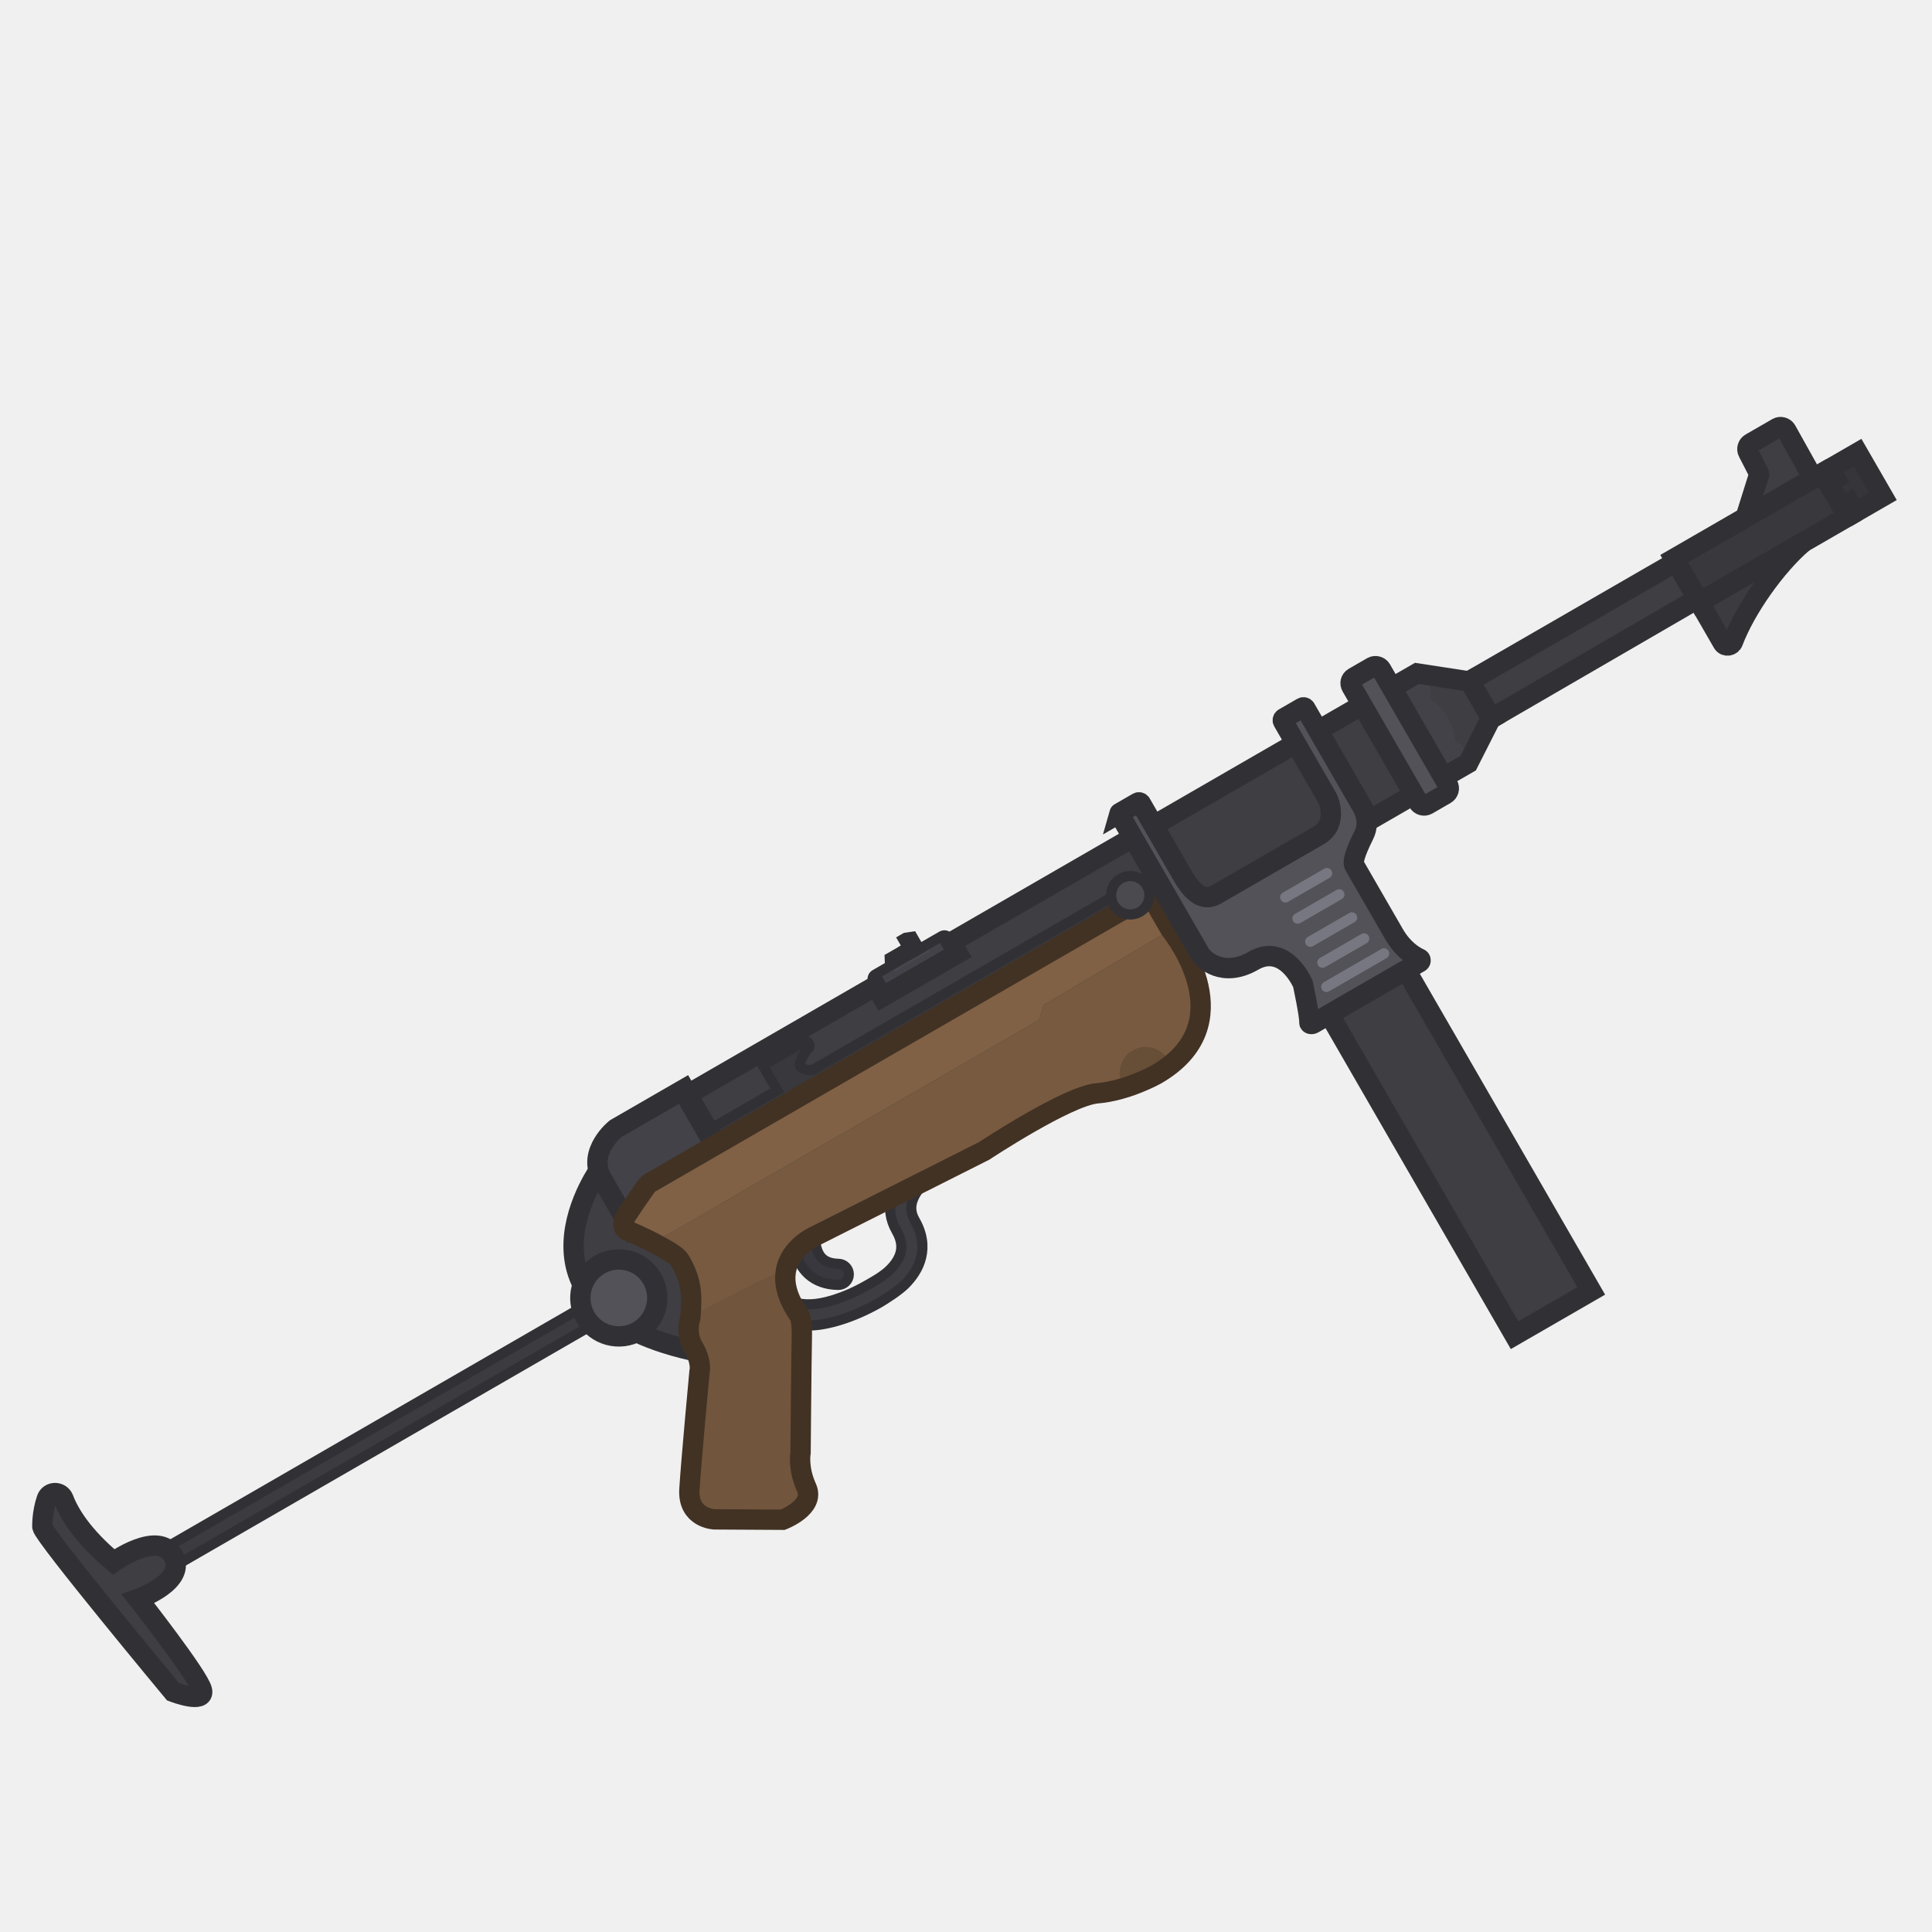
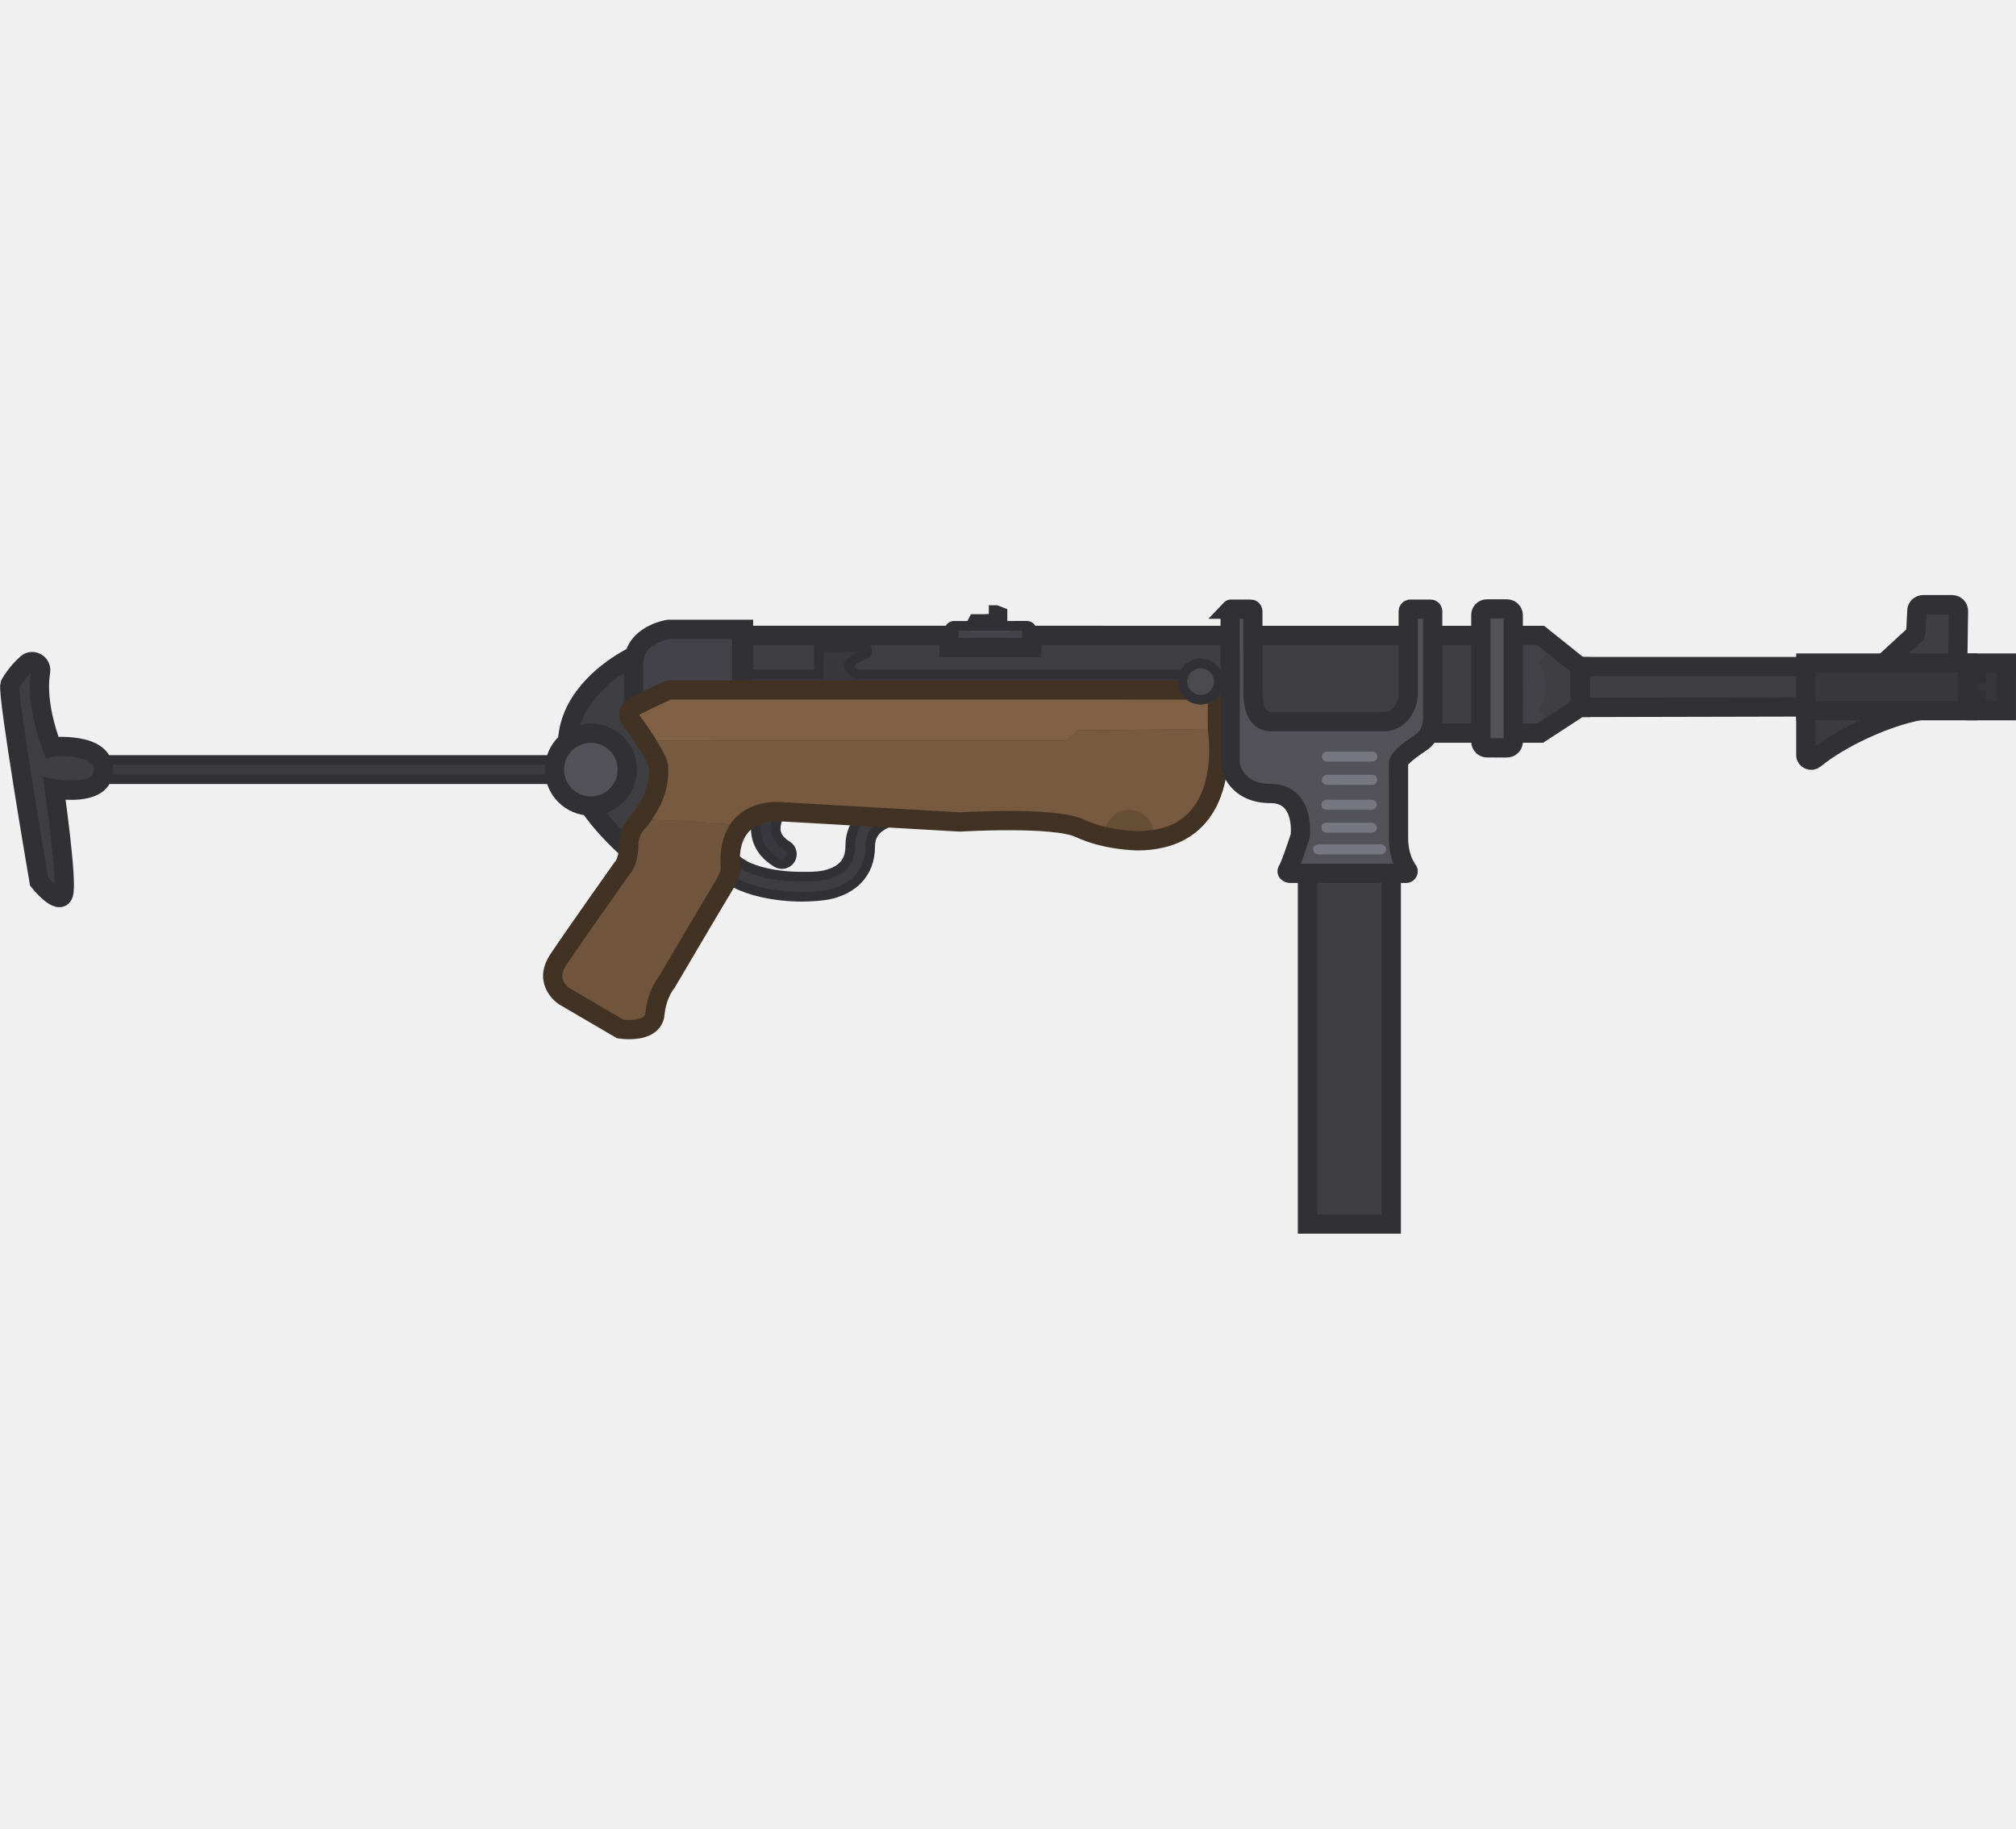
- <svg xmlns="http://www.w3.org/2000/svg" width="110" height="110" viewBox="0 0 110 110" fill="none">
-   <g clip-path="url(#clip0_619_1193)">
-     <path d="M50.756 55.095L50.673 54.951L50.657 54.535L51.383 54.116L51.65 54.578L50.756 55.095Z" fill="#414148" stroke="#313135" stroke-width="0.579" />
-     <ellipse cx="51.557" cy="54.419" rx="0.349" ry="0.349" transform="rotate(-30 51.5575 54.4189)" fill="#3E3E43" stroke="#313135" stroke-width="0.579" />
-     <path d="M83.679 38.774L83.641 38.795L80.676 38.341L39.049 62.375L41.99 67.469L83.591 43.45L84.871 40.926L84.909 40.904L83.679 38.774Z" fill="#3E3E43" />
-     <path d="M44.255 62.081L43.436 60.662L45.777 59.311C46.017 59.172 46.206 59.593 46.006 59.708C45.899 59.77 45.446 60.533 45.548 60.709C45.642 60.873 46.023 60.96 46.271 60.917L63.707 50.85L64.136 51.594L39.147 66.022L38.718 65.278L44.255 62.081Z" fill="#38383D" stroke="#313135" stroke-width="0.579" />
-     <rect x="8.486" y="88.672" width="28.958" height="1.158" transform="rotate(-30 8.48633 88.6719)" fill="#3B3B40" stroke="#313135" stroke-width="0.579" stroke-miterlimit="3.994" />
-     <path d="M34.216 66.455C34.216 66.455 28.362 74.366 39.342 76.879C50.322 79.393 41.377 68.341 41.377 68.341L34.216 66.455Z" fill="#3E3E43" stroke="#313135" stroke-width="1.158" stroke-miterlimit="3.994" stroke-linecap="round" />
-     <path d="M38.967 62.004L35.056 64.262C35.056 64.262 33.438 65.542 34.234 67.041L35.914 69.95L41.427 66.266L38.967 62.004Z" fill="#424248" stroke="#313135" stroke-width="1.158" stroke-miterlimit="3.994" stroke-linecap="round" />
-     <path d="M95.32 31.809L103.766 26.932L105.199 29.414L96.753 34.29L95.32 31.809Z" fill="#38383D" />
-     <path d="M95.32 31.809L95.031 31.307L94.53 31.597L94.819 32.098L95.32 31.809ZM103.766 26.932L104.268 26.643L103.978 26.142L103.477 26.431L103.766 26.932ZM105.199 29.414L105.489 29.915L105.99 29.626L105.7 29.125L105.199 29.414ZM96.753 34.29L96.252 34.58L96.541 35.081L97.043 34.792L96.753 34.29ZM105.7 29.125L104.268 26.643L103.265 27.222L104.698 29.703L105.7 29.125ZM94.819 32.098L96.252 34.58L97.254 34.001L95.822 31.519L94.819 32.098ZM103.477 26.431L95.031 31.307L95.61 32.31L104.056 27.434L103.477 26.431ZM97.043 34.792L105.489 29.915L104.91 28.913L96.464 33.789L97.043 34.792Z" fill="#313135" />
-     <path d="M96.754 34.29L98.091 36.606C98.221 36.832 98.573 36.789 98.665 36.545C99.376 34.654 101.125 32.19 102.665 30.877L96.754 34.29Z" fill="#3B3B40" stroke="#313135" stroke-width="1.158" stroke-miterlimit="3.994" stroke-linecap="round" />
-     <path d="M79.805 40.732L81.429 39.795C81.429 39.795 82.778 40.541 82.862 42.276L81.238 43.214" fill="#424248" />
-     <path d="M104.191 26.688L105.769 25.777L107.201 28.259L105.623 29.17L105.301 28.611L104.878 28.856L104.09 27.491L104.513 27.247L104.191 26.688Z" fill="#36363A" stroke="#313135" stroke-width="1.158" stroke-miterlimit="3.994" stroke-linecap="round" />
-     <path d="M82.862 42.276C83.327 42.301 83.431 42.901 83.431 42.901L83.485 43.286L82.12 44.074L81.527 43.047L82.862 42.276Z" fill="#424248" />
-     <path d="M81.278 38.842C81.278 38.842 81.563 39.215 81.43 39.794Z" fill="#424248" />
-     <path d="M81.278 38.842C81.278 38.842 81.563 39.215 81.43 39.794L80.006 40.616L79.225 39.264L80.948 38.269L81.278 38.842Z" fill="#424248" />
-     <path d="M6.47 88.928C6.47 88.928 9.002 87.102 9.85 88.57C10.698 90.039 7.86 91.036 7.86 91.036C7.86 91.036 11.317 95.433 11.499 96.229C11.689 97.037 9.858 96.327 9.858 96.327C9.858 96.327 2.548 87.537 2.412 86.94C2.412 86.94 2.384 86.142 2.665 85.338C2.814 84.906 3.432 84.896 3.612 85.329C3.925 86.17 4.694 87.442 6.47 88.928Z" fill="#3E3E43" stroke="#313135" stroke-width="1.158" stroke-miterlimit="3.994" stroke-linecap="round" />
-     <path d="M36.328 75.797C37.376 75.192 37.735 73.852 37.13 72.804C36.525 71.756 35.185 71.397 34.137 72.002C33.09 72.607 32.731 73.947 33.336 74.995C33.94 76.043 35.28 76.401 36.328 75.797Z" fill="#525258" stroke="#313135" stroke-width="1.158" stroke-miterlimit="3.994" stroke-linecap="round" />
-     <path d="M84.908 40.904L83.678 38.774L95.425 31.991L96.641 34.096L84.908 40.904Z" fill="#3E3E43" stroke="#313135" stroke-width="1.158" stroke-miterlimit="3.994" />
-     <path d="M99.536 25.754L100.099 26.85C100.144 26.928 100.189 27.006 100.139 27.069L99.388 29.461L103.235 27.24L101.706 24.501C101.608 24.332 101.376 24.259 101.194 24.364L99.673 25.242C99.504 25.339 99.431 25.572 99.536 25.754Z" fill="#3E3E43" stroke="#313135" stroke-width="1.158" stroke-miterlimit="3.994" stroke-linecap="round" />
-     <path d="M49.721 55.883L50.228 56.761L54.529 54.278L54.022 53.4C53.942 53.261 53.765 53.214 53.626 53.294L49.827 55.487C49.688 55.567 49.641 55.744 49.721 55.883Z" fill="#424248" />
-     <rect x="50.723" y="54.971" width="2.32" height="0.403" transform="rotate(-30 50.7227 54.9707)" fill="#47474F" />
-     <path d="M50.228 56.761L49.721 55.883C49.641 55.744 49.688 55.567 49.827 55.487L53.626 53.294C53.765 53.214 53.942 53.261 54.022 53.4L54.529 54.278L50.228 56.761Z" stroke="#313135" stroke-width="0.579" />
-     <path d="M51.416 53.476L51.559 53.393L51.951 53.334L52.353 54.029L51.89 54.296L51.416 53.476Z" fill="#47474F" stroke="#313135" stroke-width="0.579" />
-     <path d="M83.641 38.795L83.679 38.774L84.909 40.904L84.871 40.926L83.591 43.45L41.99 67.469L39.049 62.375L49.864 56.131L50.228 56.762L54.529 54.279L54.165 53.648L80.676 38.341L83.641 38.795Z" stroke="#313135" stroke-width="1.158" stroke-miterlimit="3.994" stroke-linecap="round" />
-     <path d="M45.293 71.224C45.782 70.646 46.401 70.379 46.401 70.379C46.402 70.576 46.422 70.808 46.482 71.032C46.551 71.293 46.667 71.511 46.84 71.666C47.005 71.813 47.273 71.947 47.74 71.957C48.071 71.963 48.334 72.237 48.328 72.569C48.321 72.9 48.047 73.163 47.715 73.157C47.007 73.142 46.452 72.927 46.042 72.563C45.642 72.206 45.431 71.751 45.322 71.342C45.312 71.302 45.302 71.263 45.293 71.224Z" fill="#38383E" stroke="#313135" stroke-width="0.579" stroke-miterlimit="3.994" stroke-linecap="round" />
-     <path d="M50.756 68.184L52.872 67.119C52.465 67.481 52.145 67.871 51.989 68.263C51.837 68.642 51.828 69.037 52.087 69.486C52.516 70.229 52.603 70.944 52.445 71.592C52.292 72.221 51.922 72.73 51.539 73.115C51.154 73.501 50.405 73.972 50.082 74.164C48.532 75.053 47.085 75.433 46.214 75.463C45.997 75.471 45.803 75.463 45.634 75.447C45.569 74.773 45.375 74.695 45.375 74.695C45.224 74.461 45.102 74.238 45.007 74.025L45.283 74.156C45.311 74.166 45.384 74.19 45.457 74.207C45.604 74.24 45.843 74.275 46.173 74.263C46.83 74.24 48.01 73.96 49.423 73.144C49.498 73.1 49.651 73.014 49.785 72.934C50.057 72.773 50.399 72.559 50.689 72.268C50.98 71.975 51.195 71.652 51.279 71.308C51.358 70.983 51.335 70.583 51.047 70.086C50.669 69.43 50.609 68.781 50.756 68.184Z" fill="#3D3D42" stroke="#313135" stroke-width="0.579" stroke-miterlimit="3.994" stroke-linecap="square" />
-     <path d="M44.744 72.372C43.654 72.626 39.487 74.907 39.487 74.907L39.308 75.011C39.2 75.374 39.096 76.03 39.458 76.657C39.998 77.592 39.827 78.107 39.827 78.107C39.827 78.107 39.356 83.143 39.254 84.796C39.151 86.449 40.674 86.505 40.674 86.505L44.567 86.527C44.567 86.527 46.427 85.817 45.923 84.705C45.412 83.579 45.581 82.702 45.581 82.702C45.581 82.702 45.625 77.496 45.653 76.164C45.693 74.824 45.376 74.695 45.376 74.695C44.771 73.759 44.639 72.989 44.744 72.372Z" fill="#71553D" />
-     <path fill-rule="evenodd" clip-rule="evenodd" d="M38.72 71.781C38.53 71.451 37.902 71.144 37.311 70.81C37.165 70.732 37.02 70.658 36.879 70.588C36.879 70.588 37.245 70.726 38.051 70.261L59.166 58.071L59.417 57.215L66.653 52.933C66.999 53.378 70.787 58.317 65.828 61.18C65.828 61.18 64.168 62.113 62.462 62.249C60.763 62.398 56.037 65.525 56.037 65.525L46.4 70.378C46.4 70.378 44.977 70.993 44.743 72.372C43.653 72.627 39.307 75.011 39.307 75.011C39.431 73.62 39.345 72.863 38.72 71.781Z" fill="#775A40" />
-     <path d="M66.63 60.644C66.393 60.83 66.127 61.009 65.829 61.181C65.829 61.181 65.059 61.614 64.028 61.932C64.001 61.895 63.976 61.855 63.952 61.814C63.546 61.111 63.787 60.212 64.49 59.806C65.194 59.4 66.093 59.641 66.499 60.344C66.555 60.441 66.598 60.542 66.63 60.644Z" fill="#674E37" />
-     <path d="M36.879 70.588C36.879 70.588 37.246 70.726 38.052 70.261L59.167 58.071L59.418 57.215L66.654 52.933L66.544 52.754L65.712 51.312C65.577 51.078 65.297 51.014 65.076 51.142L37.01 67.346C36.932 67.391 36.869 67.462 36.806 67.533C36.755 67.606 36.683 67.709 36.598 67.831C36.35 68.185 35.99 68.699 35.724 69.11C35.275 69.803 35.652 70.035 35.652 70.035C35.652 70.035 36.218 70.262 36.879 70.588Z" fill="#806145" />
-     <path d="M35.651 70.036C35.651 70.036 36.217 70.262 36.879 70.589C37.02 70.658 37.166 70.733 37.311 70.81C37.4 70.861 37.49 70.91 37.58 70.96L37.58 70.96C38.082 71.238 38.559 71.502 38.72 71.781C39.345 72.864 39.43 73.62 39.307 75.011C39.199 75.375 39.094 76.03 39.456 76.657C39.997 77.593 39.826 78.107 39.826 78.107C39.826 78.107 39.355 83.143 39.253 84.796C39.15 86.449 40.673 86.506 40.673 86.506L44.566 86.528C44.566 86.528 46.426 85.818 45.922 84.705C45.411 83.58 45.58 82.703 45.58 82.703C45.58 82.703 45.624 77.497 45.652 76.164C45.692 74.824 45.375 74.695 45.375 74.695C44.77 73.759 44.638 72.989 44.743 72.372C44.977 70.994 46.4 70.379 46.4 70.379L56.037 65.525C56.037 65.525 60.764 62.398 62.462 62.249C64.168 62.113 65.828 61.181 65.828 61.181C70.787 58.318 66.999 53.379 66.654 52.934L66.544 52.755L65.711 51.312C65.576 51.078 65.296 51.015 65.076 51.142L37.009 67.346C36.931 67.391 36.868 67.463 36.805 67.534C36.755 67.607 36.682 67.71 36.597 67.831L36.597 67.831C36.349 68.186 35.989 68.7 35.723 69.111C35.274 69.803 35.651 70.036 35.651 70.036Z" stroke="#423224" stroke-width="1.158" stroke-miterlimit="3.994" stroke-linecap="round" />
-     <path d="M79.899 54.971L75.533 57.491L86.231 76.02L90.597 73.5L79.899 54.971Z" fill="#3E3E43" stroke="#313135" stroke-width="1.158" stroke-miterlimit="3.994" stroke-linecap="round" />
-     <path d="M63.763 46.407L68.316 54.295C68.519 54.645 69.631 55.701 71.359 54.704C73.178 53.653 74.181 56.02 74.181 56.02C74.181 56.02 74.571 57.832 74.549 58.198C74.532 58.312 74.683 58.328 74.773 58.276C74.875 58.218 79.698 55.433 80.828 54.781C80.906 54.736 80.898 54.602 80.816 54.58C80.484 54.425 79.87 54.051 79.368 53.181L77.117 49.283C77.007 49.092 77.124 48.603 77.645 47.557C78.098 46.69 77.495 45.825 77.495 45.825L74.321 40.329C74.291 40.277 74.209 40.255 74.157 40.285L73.092 40.9C73.04 40.93 73.018 41.012 73.048 41.064L75.598 45.482C75.628 45.534 76.212 46.912 75.069 47.572L69.263 50.924C68.814 51.183 68.156 51.286 67.338 49.87L64.953 45.738C64.923 45.686 64.841 45.664 64.789 45.694L63.749 46.294C63.755 46.273 63.733 46.355 63.763 46.407Z" fill="#525258" stroke="#313135" stroke-width="1.158" stroke-miterlimit="3.994" stroke-linecap="round" />
-     <path d="M73.035 50.825C72.892 50.908 72.843 51.092 72.925 51.236C73.008 51.379 73.192 51.428 73.335 51.345L75.7 49.98C75.844 49.897 75.893 49.714 75.81 49.57C75.727 49.426 75.544 49.377 75.4 49.46L73.035 50.825Z" fill="#777781" />
-     <path d="M73.734 52.034C73.591 52.116 73.542 52.3 73.625 52.444C73.707 52.587 73.891 52.636 74.035 52.553L76.399 51.188C76.543 51.105 76.592 50.922 76.509 50.778C76.426 50.635 76.243 50.585 76.099 50.668L73.734 52.034Z" fill="#777781" />
-     <path d="M74.457 53.348C74.314 53.431 74.264 53.614 74.347 53.758C74.43 53.901 74.614 53.951 74.757 53.868L77.122 52.502C77.266 52.419 77.315 52.236 77.232 52.093C77.149 51.949 76.966 51.9 76.822 51.983L74.457 53.348Z" fill="#777781" />
-     <path d="M75.148 54.543C75.005 54.626 74.956 54.81 75.039 54.953C75.122 55.097 75.305 55.146 75.449 55.063L77.814 53.698C77.957 53.615 78.006 53.431 77.923 53.288C77.841 53.144 77.657 53.095 77.513 53.178L75.148 54.543Z" fill="#777781" />
-     <path d="M75.373 55.921C75.23 56.004 75.18 56.188 75.263 56.331C75.346 56.475 75.53 56.524 75.673 56.441L78.948 54.55C79.091 54.468 79.14 54.284 79.058 54.141C78.975 53.997 78.791 53.948 78.648 54.031L75.373 55.921Z" fill="#777781" />
-     <path d="M77.087 38.576L78.126 37.976C78.308 37.871 78.541 37.944 78.638 38.113L82.442 44.701C82.547 44.883 82.474 45.116 82.305 45.214L81.265 45.814C81.083 45.919 80.85 45.845 80.753 45.676L76.949 39.089C76.852 38.92 76.879 38.696 77.087 38.576Z" fill="#525258" stroke="#313135" stroke-width="1.158" stroke-miterlimit="3.994" stroke-linecap="round" />
-     <ellipse cx="64.354" cy="50.972" rx="1.093" ry="1.093" transform="rotate(-30 64.3541 50.9722)" fill="#4A4A4F" stroke="#313135" stroke-width="0.579" />
+ <svg xmlns="http://www.w3.org/2000/svg" width="121.27" height="110" viewBox="0 0 121.27 110" fill="none" version="1.1" id="svg36">
+   <g clip-path="url(#clip0_619_1193)" id="g36" transform="rotate(30,86.9057,60.67532)">
+     <path d="m 50.756,55.095 -0.083,-0.143 -0.016,-0.416 0.726,-0.419 0.267,0.463 z" fill="#414148" stroke="#313135" stroke-width="0.579" id="path1" />
+     <circle cx="51.557" cy="54.419" transform="rotate(-30,51.5575,54.4189)" fill="#3e3e43" stroke="#313135" stroke-width="0.579" id="ellipse1" r="0.349" />
+     <path d="m 83.679,38.774 -0.038,0.021 -2.965,-0.454 -41.628,24.034 2.941,5.094 41.602,-24.019 1.28,-2.524 0.038,-0.022 z" fill="#3e3e43" id="path2" />
+     <path d="m 44.255,62.081 -0.819,-1.419 2.34,-1.351 c 0.24,-0.139 0.429,0.282 0.229,0.397 -0.107,0.062 -0.56,0.825 -0.458,1.001 0.095,0.164 0.475,0.251 0.723,0.207 L 63.707,50.85 64.136,51.594 39.147,66.022 38.718,65.278 Z" fill="#38383d" stroke="#313135" stroke-width="0.579" id="path3" />
+     <rect x="8.486" y="88.672" width="28.958" height="1.158" transform="rotate(-30,8.48633,88.6719)" fill="#3b3b40" stroke="#313135" stroke-width="0.579" stroke-miterlimit="3.994" id="rect3" />
+     <path d="m 34.216,66.455 c 0,0 -5.854,7.911 5.126,10.424 10.98,2.514 2.035,-8.538 2.035,-8.538 z" fill="#3e3e43" stroke="#313135" stroke-width="1.158" stroke-miterlimit="3.994" stroke-linecap="round" id="path4" />
+     <path d="m 38.967,62.004 -3.911,2.258 c 0,0 -1.617,1.28 -0.821,2.779 l 1.68,2.91 5.513,-3.684 z" fill="#424248" stroke="#313135" stroke-width="1.158" stroke-miterlimit="3.994" stroke-linecap="round" id="path5" />
+     <path d="m 95.32,31.809 8.446,-4.876 1.433,2.482 -8.446,4.876 z" fill="#38383d" id="path6" />
+     <path d="m 95.32,31.809 -0.289,-0.501 -0.501,0.289 0.289,0.501 z m 8.446,-4.876 0.502,-0.289 -0.29,-0.501 -0.501,0.289 z m 1.433,2.482 0.29,0.501 0.501,-0.289 -0.29,-0.501 z m -8.446,4.876 -0.501,0.289 0.289,0.501 0.501,-0.289 z m 8.947,-5.166 -1.432,-2.482 -1.003,0.579 1.433,2.482 z m -10.881,2.973 1.433,2.482 1.003,-0.579 -1.433,-2.482 z m 8.658,-5.667 -8.446,4.876 0.579,1.003 8.446,-4.876 z m -6.434,8.361 8.446,-4.876 -0.579,-1.002 -8.446,4.876 z" fill="#313135" id="path7" />
+     <path d="m 96.754,34.29 1.337,2.317 c 0.13,0.225 0.482,0.182 0.573,-0.061 0.711,-1.891 2.46,-4.355 4,-5.668 z" fill="#3b3b40" stroke="#313135" stroke-width="1.158" stroke-miterlimit="3.994" stroke-linecap="round" id="path8" />
+     <path d="m 79.805,40.732 1.624,-0.938 c 0,0 1.349,0.746 1.433,2.482 l -1.624,0.938" fill="#424248" id="path9" />
+     <path d="m 104.191,26.688 1.578,-0.911 1.432,2.482 -1.578,0.911 -0.322,-0.559 -0.423,0.244 -0.788,-1.364 0.423,-0.244 z" fill="#36363a" stroke="#313135" stroke-width="1.158" stroke-miterlimit="3.994" stroke-linecap="round" id="path10" />
+     <path d="m 82.862,42.276 c 0.465,0.025 0.569,0.625 0.569,0.625 l 0.054,0.385 -1.365,0.788 -0.593,-1.027 z" fill="#424248" id="path11" />
+     <path d="m 81.278,38.842 c 0,0 0.285,0.373 0.151,0.952 z" fill="#424248" id="path12" />
+     <path d="m 81.278,38.842 c 0,0 0.285,0.373 0.151,0.952 l -1.424,0.822 -0.781,-1.353 1.723,-0.995 z" fill="#424248" id="path13" />
+     <path d="m 6.47,88.928 c 0,0 2.532,-1.826 3.38,-0.357 0.848,1.468 -1.99,2.466 -1.99,2.466 0,0 3.457,4.397 3.639,5.193 0.19,0.809 -1.641,0.099 -1.641,0.099 0,0 -7.31,-8.791 -7.447,-9.387 0,0 -0.028,-0.798 0.253,-1.602 0.149,-0.432 0.767,-0.443 0.947,-0.01 0.313,0.842 1.081,2.113 2.858,3.599 z" fill="#3e3e43" stroke="#313135" stroke-width="1.158" stroke-miterlimit="3.994" stroke-linecap="round" id="path14" />
+     <path d="m 36.328,75.797 c 1.048,-0.605 1.407,-1.945 0.802,-2.992 -0.605,-1.048 -1.945,-1.407 -2.992,-0.802 -1.048,0.605 -1.407,1.945 -0.802,2.992 0.605,1.048 1.945,1.407 2.992,0.802 z" fill="#525258" stroke="#313135" stroke-width="1.158" stroke-miterlimit="3.994" stroke-linecap="round" id="path15" />
+     <path d="m 84.908,40.904 -1.23,-2.131 11.748,-6.783 1.215,2.105 z" fill="#3e3e43" stroke="#313135" stroke-width="1.158" stroke-miterlimit="3.994" id="path16" />
+     <path d="m 99.536,25.754 0.563,1.095 c 0.045,0.078 0.09,0.156 0.04,0.219 l -0.751,2.392 3.847,-2.221 -1.529,-2.738 c -0.098,-0.169 -0.33,-0.242 -0.512,-0.137 l -1.521,0.878 c -0.169,0.098 -0.242,0.331 -0.137,0.512 z" fill="#3e3e43" stroke="#313135" stroke-width="1.158" stroke-miterlimit="3.994" stroke-linecap="round" id="path17" />
+     <path d="m 49.721,55.883 0.507,0.878 4.301,-2.483 -0.507,-0.878 c -0.08,-0.139 -0.257,-0.186 -0.395,-0.106 l -3.799,2.194 c -0.138,0.08 -0.186,0.257 -0.106,0.395 z" fill="#424248" id="path18" />
+     <rect x="50.723" y="54.971" width="2.32" height="0.403" transform="rotate(-30,50.7227,54.9707)" fill="#47474f" id="rect18" />
+     <path d="M 50.228,56.761 49.721,55.883 C 49.641,55.744 49.688,55.567 49.827,55.487 l 3.799,-2.194 c 0.138,-0.08 0.315,-0.033 0.395,0.106 l 0.507,0.878 z" stroke="#313135" stroke-width="0.579" id="path19" />
+     <path d="m 51.416,53.476 0.143,-0.083 0.392,-0.059 0.402,0.695 -0.463,0.267 z" fill="#47474f" stroke="#313135" stroke-width="0.579" id="path20" />
+     <path d="m 83.641,38.795 0.038,-0.021 1.23,2.131 -0.038,0.022 -1.28,2.524 -41.602,24.019 -2.941,-5.094 10.815,-6.244 0.364,0.631 4.301,-2.483 -0.364,-0.631 26.512,-15.306 z" stroke="#313135" stroke-width="1.158" stroke-miterlimit="3.994" stroke-linecap="round" id="path21" />
+     <path d="m 45.293,71.224 c 0.489,-0.578 1.108,-0.845 1.108,-0.845 8e-4,0.198 0.021,0.429 0.081,0.654 0.07,0.261 0.185,0.479 0.359,0.633 0.165,0.147 0.433,0.281 0.899,0.291 0.331,0.007 0.595,0.281 0.588,0.612 -0.007,0.331 -0.281,0.595 -0.612,0.588 -0.708,-0.014 -1.264,-0.23 -1.673,-0.594 -0.401,-0.357 -0.611,-0.811 -0.72,-1.22 -0.011,-0.04 -0.02,-0.079 -0.029,-0.118 z" fill="#38383e" stroke="#313135" stroke-width="0.579" stroke-miterlimit="3.994" stroke-linecap="round" id="path22" />
+     <path d="m 50.756,68.184 2.116,-1.066 c -0.407,0.362 -0.726,0.752 -0.883,1.144 -0.151,0.379 -0.16,0.774 0.098,1.222 0.429,0.744 0.516,1.458 0.358,2.106 -0.153,0.629 -0.523,1.138 -0.906,1.523 -0.385,0.387 -1.134,0.857 -1.457,1.049 -1.55,0.89 -2.997,1.269 -3.867,1.299 -0.217,0.008 -0.411,10e-5 -0.581,-0.016 -0.065,-0.673 -0.259,-0.752 -0.259,-0.752 -0.151,-0.234 -0.273,-0.457 -0.368,-0.67 l 0.276,0.132 c 0.028,0.01 0.101,0.034 0.174,0.051 0.146,0.033 0.385,0.068 0.715,0.056 0.657,-0.023 1.837,-0.304 3.25,-1.119 0.075,-0.043 0.229,-0.13 0.363,-0.209 0.272,-0.161 0.614,-0.376 0.903,-0.666 0.291,-0.293 0.507,-0.616 0.59,-0.96 0.079,-0.325 0.056,-0.725 -0.232,-1.222 -0.379,-0.656 -0.439,-1.305 -0.292,-1.901 z" fill="#3d3d42" stroke="#313135" stroke-width="0.579" stroke-miterlimit="3.994" stroke-linecap="square" id="path23" />
+     <path d="m 44.744,72.372 c -1.09,0.255 -5.256,2.536 -5.256,2.536 l -0.179,0.103 c -0.108,0.364 -0.213,1.019 0.149,1.646 0.54,0.935 0.369,1.45 0.369,1.45 0,0 -0.471,5.036 -0.573,6.689 -0.102,1.653 1.42,1.71 1.42,1.71 l 3.893,0.022 c 0,0 1.86,-0.71 1.356,-1.823 -0.511,-1.125 -0.342,-2.003 -0.342,-2.003 0,0 0.044,-5.205 0.071,-6.538 0.041,-1.34 -0.276,-1.469 -0.276,-1.469 -0.605,-0.936 -0.738,-1.706 -0.633,-2.323 z" fill="#71553d" id="path24" />
+     <path fill-rule="evenodd" clip-rule="evenodd" d="m 38.72,71.781 c -0.19,-0.329 -0.818,-0.637 -1.409,-0.971 -0.145,-0.078 -0.291,-0.152 -0.432,-0.222 0,0 0.367,0.138 1.173,-0.327 l 21.115,-12.191 0.251,-0.855 7.236,-4.282 c 0.346,0.445 4.134,5.384 -0.825,8.247 0,0 -1.66,0.932 -3.366,1.069 -1.698,0.149 -6.425,3.276 -6.425,3.276 l -9.637,4.854 c 0,0 -1.423,0.615 -1.657,1.993 -1.09,0.255 -5.435,2.639 -5.435,2.639 0.123,-1.391 0.038,-2.147 -0.587,-3.23 z" fill="#775a40" id="path25" />
+     <path d="m 66.63,60.644 c -0.237,0.185 -0.503,0.365 -0.801,0.536 0,0 -0.771,0.433 -1.802,0.752 -0.027,-0.038 -0.052,-0.077 -0.076,-0.118 -0.406,-0.703 -0.165,-1.603 0.538,-2.009 0.703,-0.406 1.603,-0.165 2.009,0.538 0.056,0.097 0.1,0.198 0.132,0.3 z" fill="#674e37" id="path26" />
+     <path d="m 36.879,70.588 c 0,0 0.367,0.138 1.173,-0.327 l 21.115,-12.191 0.251,-0.855 7.236,-4.282 -0.11,-0.179 -0.833,-1.442 C 65.577,51.078 65.297,51.014 65.076,51.142 L 37.01,67.346 c -0.078,0.045 -0.141,0.116 -0.204,0.187 -0.051,0.073 -0.123,0.176 -0.208,0.298 -0.248,0.354 -0.608,0.868 -0.874,1.28 -0.449,0.692 -0.072,0.925 -0.072,0.925 0,0 0.566,0.226 1.227,0.552 z" fill="#806145" id="path27" />
+     <path d="m 35.651,70.036 c 0,0 0.566,0.226 1.227,0.553 0.141,0.07 0.287,0.144 0.432,0.222 0.089,0.05 0.179,0.1 0.269,0.15 v 0 c 0.502,0.278 0.98,0.542 1.141,0.821 0.625,1.083 0.71,1.839 0.587,3.23 -0.108,0.364 -0.213,1.019 0.149,1.646 0.54,0.936 0.369,1.45 0.369,1.45 0,0 -0.471,5.036 -0.573,6.689 -0.102,1.653 1.42,1.71 1.42,1.71 l 3.893,0.022 c 0,0 1.86,-0.71 1.356,-1.822 -0.511,-1.125 -0.342,-2.003 -0.342,-2.003 0,0 0.044,-5.205 0.071,-6.538 0.041,-1.34 -0.276,-1.469 -0.276,-1.469 -0.605,-0.936 -0.738,-1.706 -0.632,-2.323 0.235,-1.379 1.657,-1.993 1.657,-1.993 l 9.637,-4.854 c 0,0 4.726,-3.127 6.425,-3.276 1.706,-0.136 3.366,-1.069 3.366,-1.069 4.959,-2.863 1.171,-7.802 0.825,-8.247 l -0.11,-0.179 -0.833,-1.442 c -0.135,-0.234 -0.414,-0.298 -0.635,-0.17 L 37.009,67.346 c -0.078,0.045 -0.141,0.116 -0.204,0.187 -0.051,0.073 -0.123,0.176 -0.208,0.298 v 0 c -0.248,0.354 -0.608,0.868 -0.874,1.28 -0.449,0.693 -0.072,0.925 -0.072,0.925 z" stroke="#423224" stroke-width="1.158" stroke-miterlimit="3.994" stroke-linecap="round" id="path28" />
+     <path d="m 79.899,54.971 -4.366,2.521 10.698,18.529 4.366,-2.521 z" fill="#3e3e43" stroke="#313135" stroke-width="1.158" stroke-miterlimit="3.994" stroke-linecap="round" id="path29" />
+     <path d="m 63.763,46.407 4.554,7.887 c 0.202,0.35 1.315,1.407 3.043,0.409 1.819,-1.05 2.822,1.316 2.822,1.316 0,0 0.39,1.812 0.368,2.178 -0.017,0.114 0.134,0.13 0.224,0.079 0.101,-0.059 4.925,-2.843 6.055,-3.496 0.078,-0.045 0.07,-0.179 -0.012,-0.201 -0.332,-0.155 -0.946,-0.528 -1.448,-1.399 l -2.251,-3.898 c -0.11,-0.191 0.006,-0.679 0.528,-1.726 0.452,-0.867 -0.151,-1.732 -0.151,-1.732 l -3.173,-5.496 c -0.03,-0.052 -0.112,-0.074 -0.164,-0.044 L 73.092,40.9 c -0.052,0.03 -0.074,0.112 -0.044,0.164 l 2.551,4.418 c 0.03,0.052 0.614,1.43 -0.53,2.09 l -5.805,3.352 c -0.449,0.259 -1.107,0.362 -1.925,-1.054 l -2.386,-4.132 c -0.03,-0.052 -0.112,-0.074 -0.164,-0.044 l -1.04,0.6 c 0.005,-0.021 -0.016,0.061 0.014,0.113 z" fill="#525258" stroke="#313135" stroke-width="1.158" stroke-miterlimit="3.994" stroke-linecap="round" id="path30" />
+     <path d="m 73.035,50.825 c -0.144,0.083 -0.193,0.266 -0.11,0.41 0.083,0.143 0.266,0.193 0.41,0.11 l 2.365,-1.365 c 0.144,-0.083 0.193,-0.266 0.11,-0.41 -0.083,-0.143 -0.266,-0.193 -0.41,-0.11 z" fill="#777781" id="path31" />
+     <path d="m 73.734,52.034 c -0.143,0.083 -0.193,0.266 -0.11,0.41 0.083,0.143 0.266,0.193 0.41,0.11 l 2.365,-1.365 c 0.144,-0.083 0.193,-0.266 0.11,-0.41 -0.083,-0.143 -0.266,-0.193 -0.41,-0.11 z" fill="#777781" id="path32" />
+     <path d="m 74.457,53.348 c -0.143,0.083 -0.193,0.266 -0.11,0.41 0.083,0.143 0.266,0.193 0.41,0.11 l 2.365,-1.365 c 0.143,-0.083 0.193,-0.266 0.11,-0.41 -0.083,-0.143 -0.266,-0.193 -0.41,-0.11 z" fill="#777781" id="path33" />
+     <path d="m 75.148,54.543 c -0.143,0.083 -0.193,0.266 -0.11,0.41 0.083,0.144 0.266,0.193 0.41,0.11 l 2.365,-1.365 c 0.143,-0.083 0.193,-0.266 0.11,-0.41 -0.083,-0.143 -0.266,-0.193 -0.41,-0.11 z" fill="#777781" id="path34" />
+     <path d="m 75.373,55.921 c -0.144,0.083 -0.193,0.266 -0.11,0.41 0.083,0.143 0.266,0.193 0.41,0.11 l 3.275,-1.891 c 0.143,-0.083 0.193,-0.266 0.11,-0.41 -0.083,-0.143 -0.266,-0.193 -0.41,-0.11 z" fill="#777781" id="path35" />
+     <path d="m 77.087,38.576 1.04,-0.6 c 0.182,-0.105 0.415,-0.032 0.512,0.137 l 3.804,6.588 c 0.105,0.182 0.032,0.415 -0.137,0.512 l -1.04,0.6 c -0.182,0.105 -0.415,0.032 -0.512,-0.137 l -3.804,-6.588 c -0.098,-0.169 -0.071,-0.392 0.137,-0.512 z" fill="#525258" stroke="#313135" stroke-width="1.158" stroke-miterlimit="3.994" stroke-linecap="round" id="path36" />
+     <circle cx="64.354" cy="50.972" transform="rotate(-30,64.3541,50.9722)" fill="#4a4a4f" stroke="#313135" stroke-width="0.579" id="ellipse36" r="1.093" />
  </g>
-   <defs>
+   <defs id="defs36">
    <clipPath id="clip0_619_1193">
-       <rect width="110" height="110" fill="white" />
+       <rect width="110" height="110" fill="#ffffff" id="rect36" x="0" y="0" />
    </clipPath>
  </defs>
</svg>
